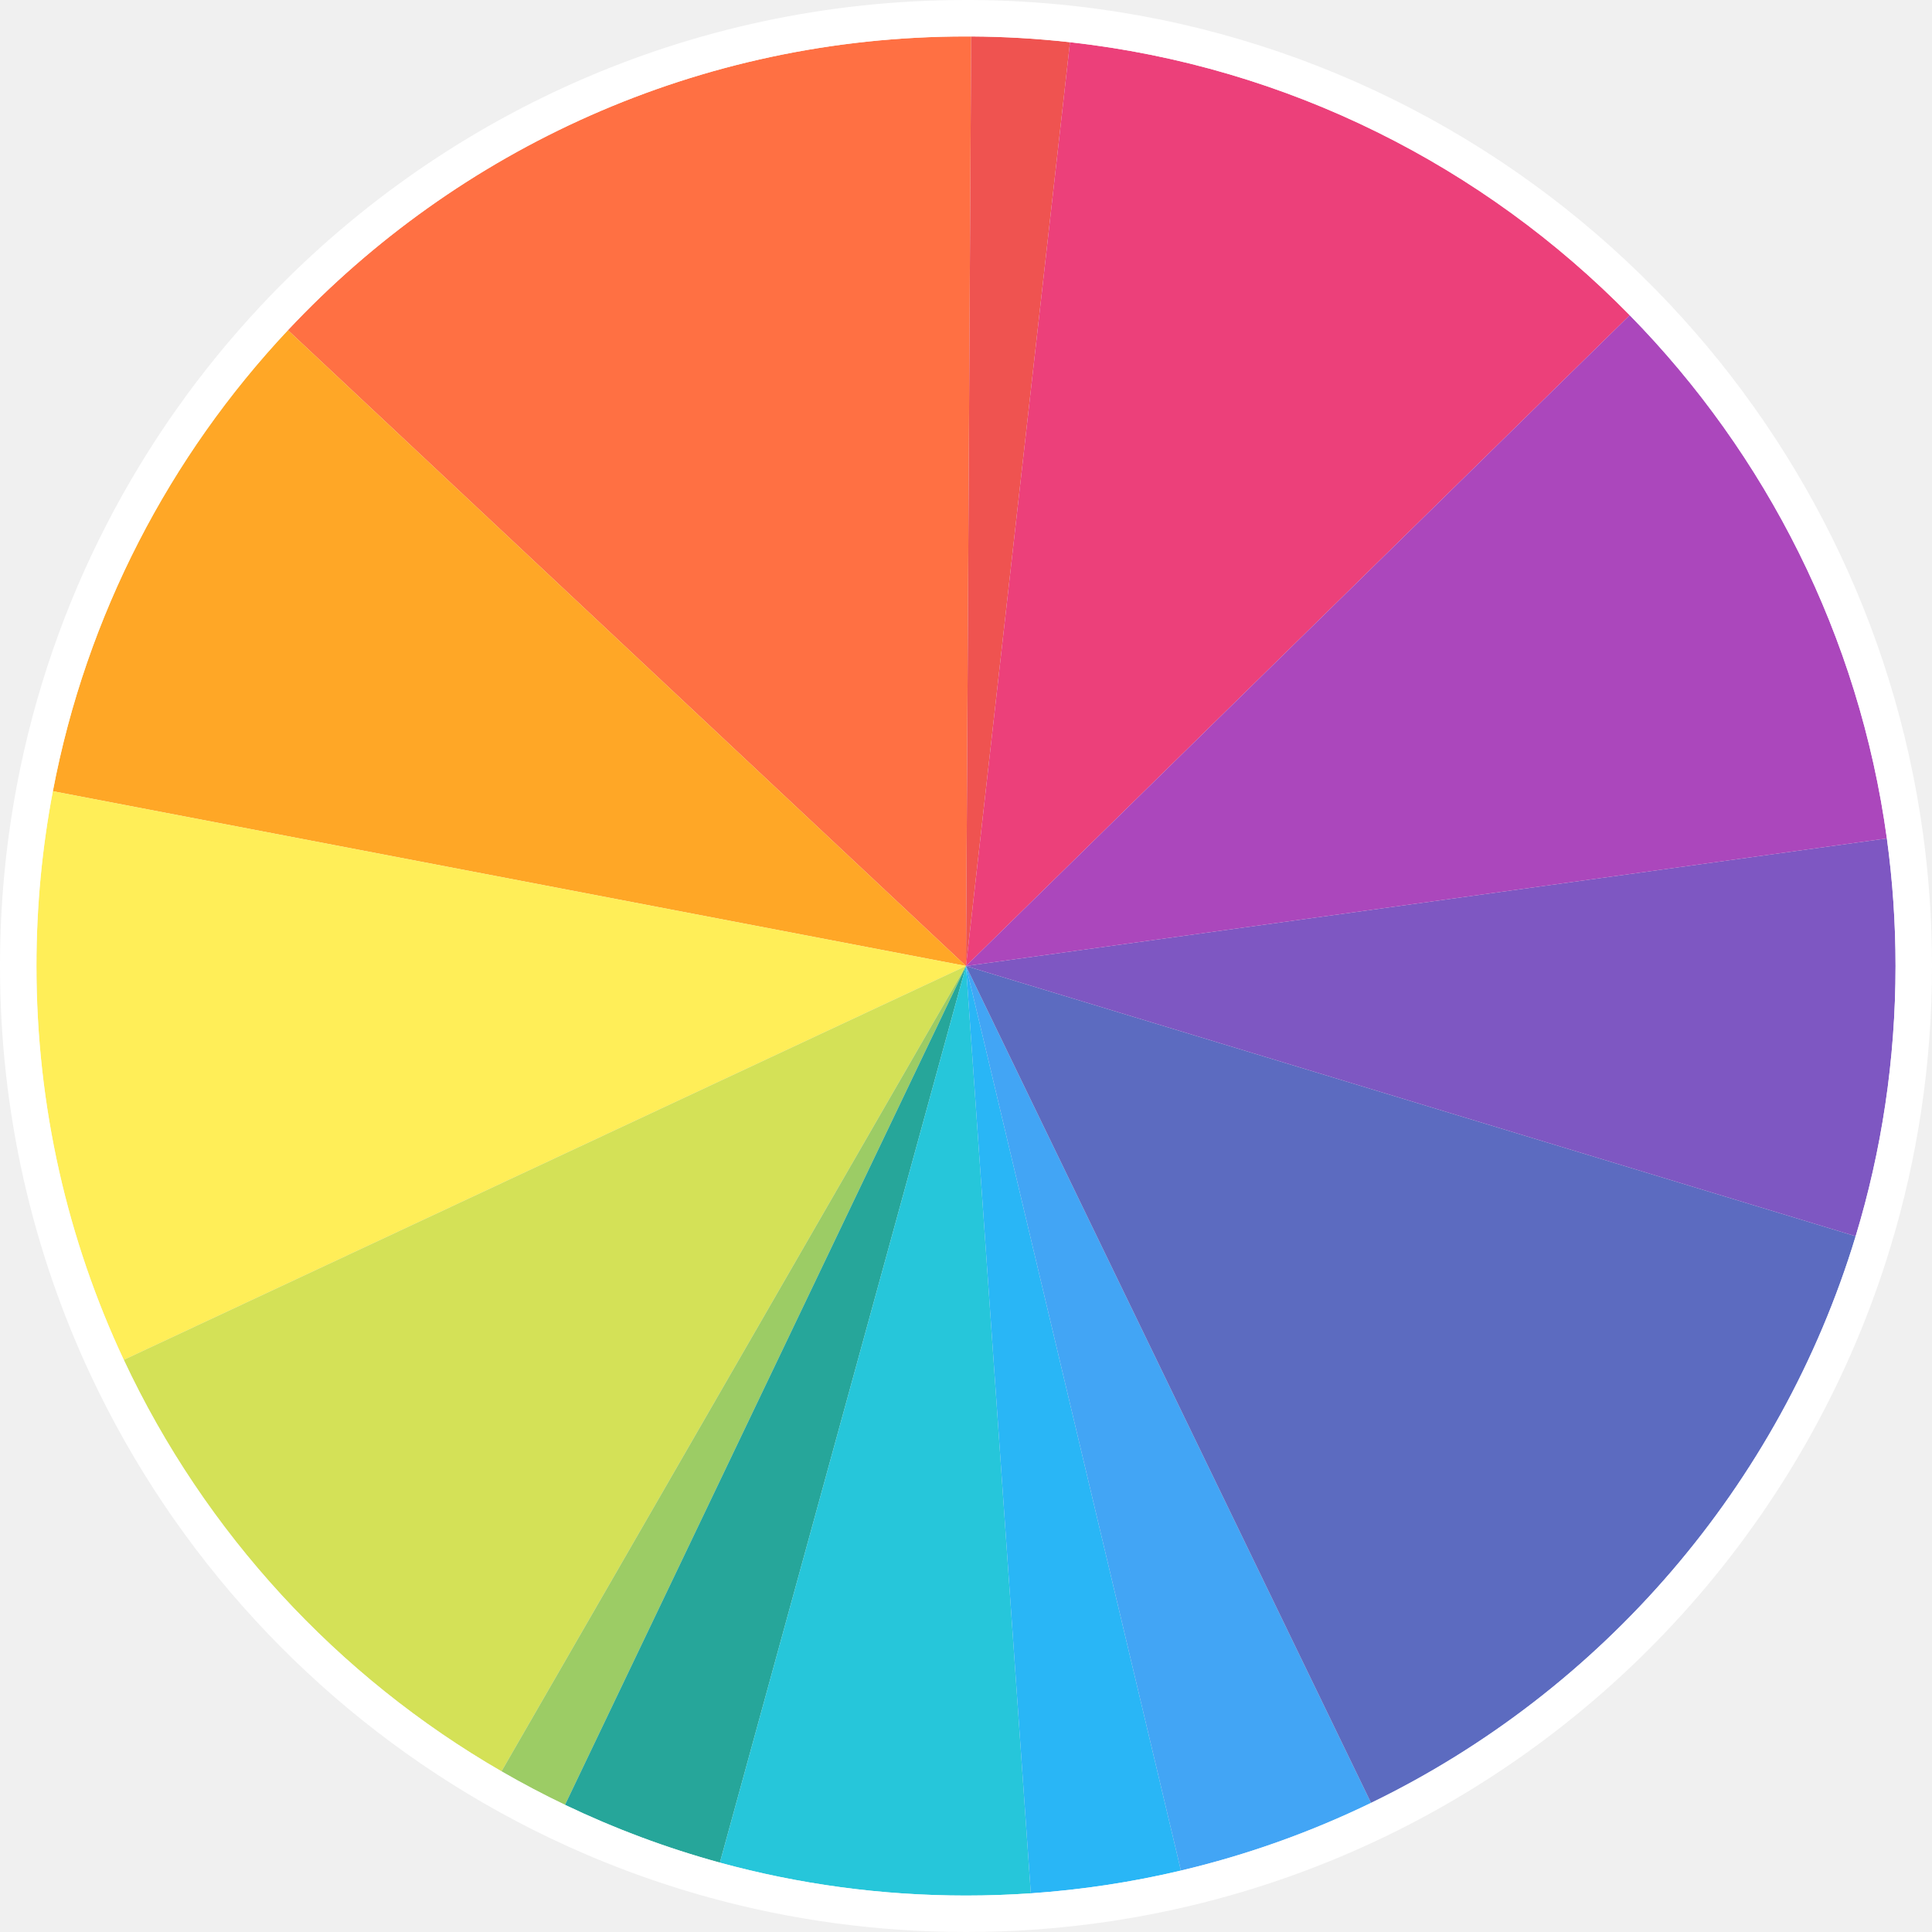
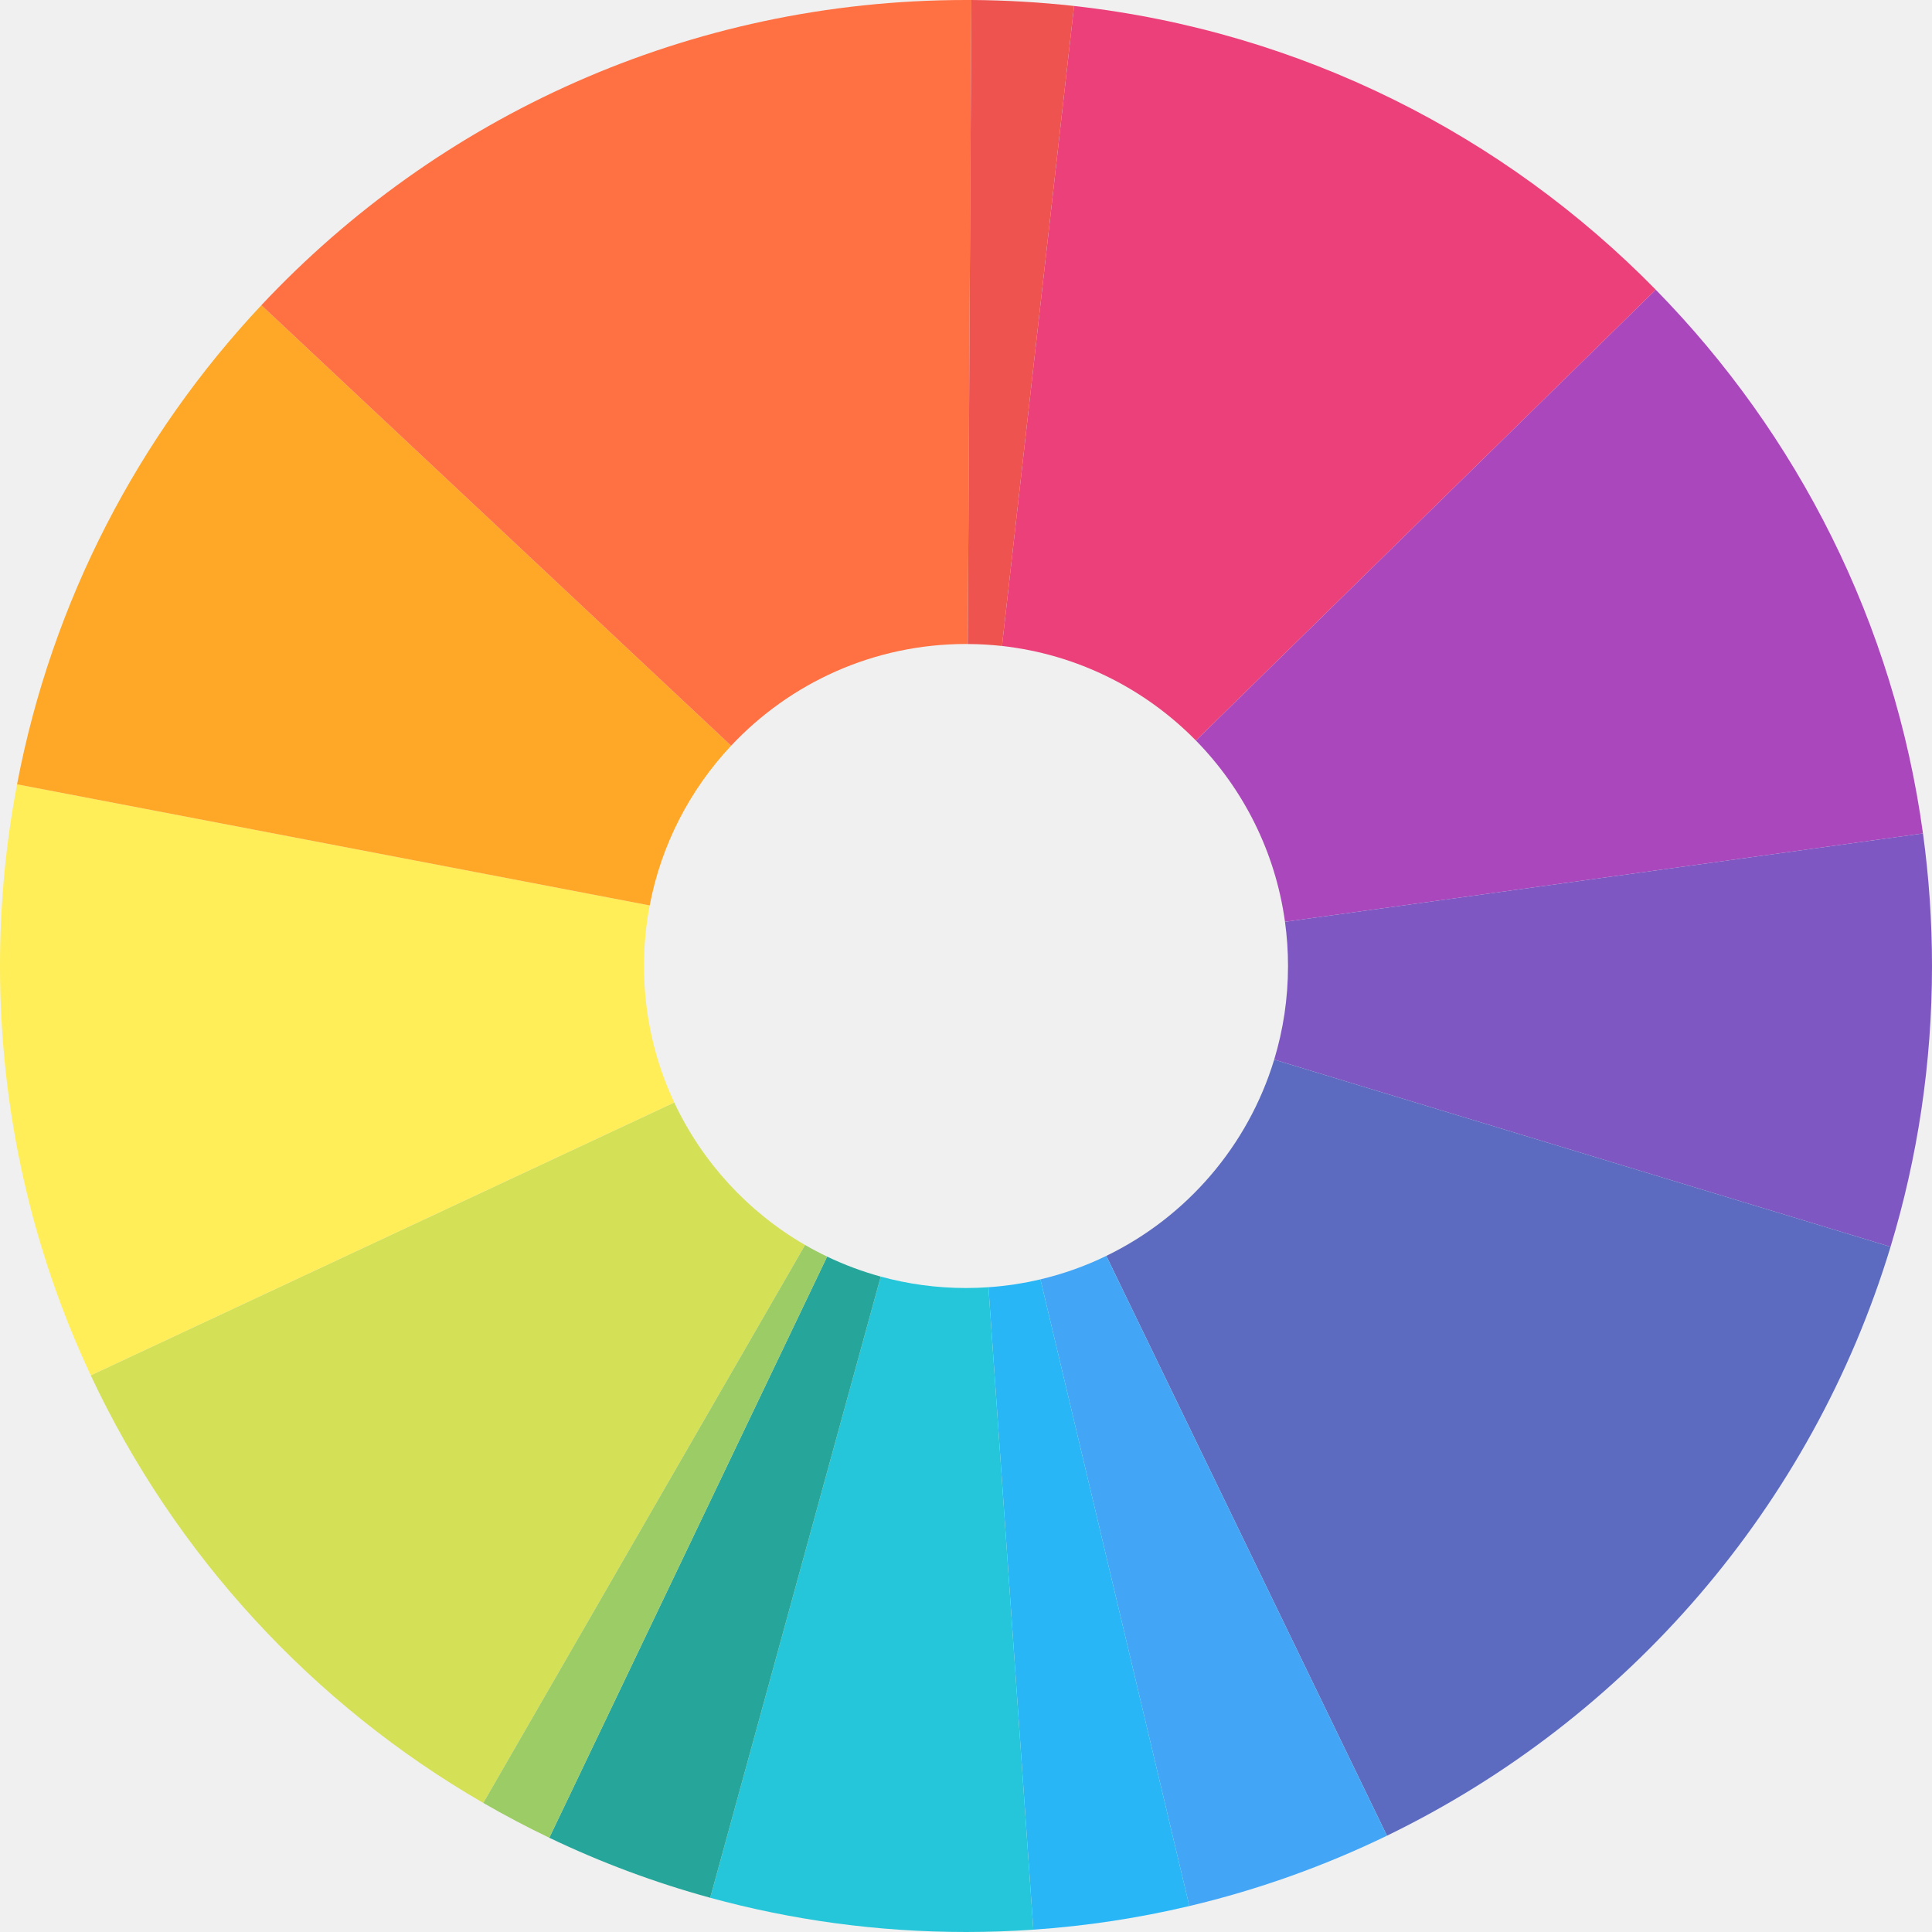
- <svg xmlns="http://www.w3.org/2000/svg" width="53" height="53" viewBox="0 0 53 53" fill="none">
-   <path d="M26.641 1C26.594 1 26.547 1 26.5 1C19.164 1 12.552 4.098 7.899 9.057L26.5 26.5L26.641 1Z" fill="#FF7043" />
-   <path d="M26.5 26.5L29.353 1.158C28.462 1.059 27.558 1.005 26.641 1L26.5 26.5Z" fill="#EF5350" />
-   <path d="M26.5 26.5L44.708 8.647C40.706 4.566 35.343 1.825 29.353 1.158L26.5 26.5Z" fill="#EC407A" />
-   <path d="M26.5 26.5L7.899 9.057C4.66 12.509 2.371 16.865 1.45 21.705L26.5 26.5Z" fill="#FFA726" />
-   <path d="M1.45 21.705C1.155 23.258 1 24.861 1 26.5C1 30.362 1.859 34.024 3.396 37.305L26.5 26.5L1.45 21.705Z" fill="#FFEE58" />
-   <path d="M13.758 48.593L26.5 26.5L3.396 37.305C5.616 42.044 9.251 45.989 13.758 48.593Z" fill="#D4E157" />
-   <path d="M15.5 49.512L26.5 26.5L13.758 48.593C14.325 48.921 14.906 49.228 15.5 49.512Z" fill="#9CCC65" />
-   <path d="M26.5 26.5L15.5 49.512C16.854 50.16 18.275 50.693 19.748 51.097L26.5 26.5Z" fill="#26A69A" />
-   <path d="M19.748 51.097C21.899 51.685 24.163 52 26.5 52C27.098 52 27.69 51.979 28.278 51.939L26.5 26.5L19.748 51.097Z" fill="#26C6DA" />
-   <path d="M26.5 26.5L28.278 51.939C29.685 51.842 31.061 51.631 32.396 51.315L26.5 26.5Z" fill="#29B6F6" />
-   <path d="M26.5 26.5L32.396 51.315C34.218 50.884 35.965 50.257 37.612 49.458L26.5 26.5Z" fill="#42A5F5" />
-   <path d="M26.5 26.5L37.612 49.458C43.955 46.382 48.83 40.756 50.906 33.913L26.5 26.5Z" fill="#5C6BC0" />
-   <path d="M50.906 33.913C51.617 31.567 52 29.078 52 26.5C52 25.313 51.919 24.144 51.762 23L26.5 26.5L50.906 33.913Z" fill="#7E57C2" />
-   <path d="M26.5 26.5L51.762 23C50.999 17.446 48.448 12.461 44.708 8.647L26.5 26.5Z" fill="#AB47BC" />
-   <path d="M13.508 49.026C14.086 49.36 14.679 49.673 15.284 49.963C16.665 50.624 18.113 51.167 19.616 51.579C21.809 52.179 24.118 52.5 26.5 52.5C27.109 52.5 27.713 52.479 28.312 52.438C29.747 52.339 31.149 52.124 32.511 51.801C34.369 51.362 36.151 50.722 37.831 49.908C44.297 46.772 49.267 41.036 51.384 34.058C52.11 31.666 52.5 29.128 52.5 26.5C52.5 25.29 52.417 24.099 52.257 22.932C51.48 17.268 48.878 12.186 45.065 8.297C40.985 4.137 35.516 1.341 29.408 0.661C28.5 0.56 27.578 0.505 26.644 0.5C26.596 0.5 26.548 0.5 26.5 0.5C19.02 0.5 12.278 3.659 7.535 8.714C4.232 12.235 1.898 16.675 0.959 21.611C0.658 23.195 0.5 24.829 0.5 26.5C0.5 30.437 1.375 34.171 2.943 37.517C5.207 42.35 8.913 46.371 13.508 49.026Z" stroke="white" />
+ <svg xmlns="http://www.w3.org/2000/svg" width="64" height="64" viewBox="0 0 64 64" fill="none">
+   <path d="M3.006 45.559C5.793 51.507 10.355 56.456 16.01 59.725L26.67 41.242C24.785 40.152 23.264 38.502 22.335 36.52L3.006 45.559Z" fill="#D4E157" />
+   <path d="M0.565 25.982C0.194 27.931 0 29.943 0 32C0 36.847 1.078 41.442 3.006 45.559L22.335 36.52C21.692 35.147 21.333 33.616 21.333 32C21.333 31.314 21.398 30.644 21.522 29.994L0.565 25.982Z" fill="#FFEE58" />
+   <path d="M8.658 10.11C4.593 14.443 1.721 19.909 0.565 25.982L21.522 29.994C21.907 27.97 22.864 26.148 24.219 24.703L8.658 10.11Z" fill="#FFA726" />
+   <path d="M32.178 0C32.118 0 32.059 0 32 0C22.794 0 14.496 3.887 8.658 10.11L24.219 24.703C26.165 22.629 28.931 21.333 32 21.333L32.059 21.334L32.178 0Z" fill="#FF7043" />
+   <path d="M35.58 0.198C34.462 0.074 33.327 0.007 32.178 0L32.059 21.334C32.442 21.336 32.821 21.358 33.193 21.399L35.58 0.198Z" fill="#EF5350" />
+   <path d="M54.849 9.597C49.827 4.475 43.097 1.035 35.58 0.198L33.193 21.399C35.699 21.678 37.942 22.825 39.617 24.532L54.849 9.597Z" fill="#EC407A" />
+   <path d="M63.701 27.608C62.744 20.638 59.543 14.383 54.849 9.597L39.617 24.532C41.181 26.128 42.248 28.213 42.567 30.536L63.701 27.608Z" fill="#AB47BC" />
+   <path d="M62.627 41.302C63.52 38.358 64 35.235 64 32C64 30.51 63.898 29.044 63.701 27.608L42.567 30.536C42.633 31.015 42.667 31.503 42.667 32C42.667 33.078 42.507 34.12 42.209 35.101L62.627 41.302Z" fill="#7E57C2" />
+   <path d="M45.945 60.81C53.904 56.95 60.022 49.89 62.627 41.302L42.209 35.101C41.341 37.963 39.301 40.317 36.648 41.603L45.945 60.81Z" fill="#5C6BC0" />
+   <path d="M39.399 63.14C41.685 62.599 43.877 61.812 45.945 60.81L36.648 41.603C35.959 41.938 35.228 42.2 34.466 42.38L39.399 63.14Z" fill="#42A5F5" />
+   <path d="M34.231 63.923C35.997 63.802 37.723 63.537 39.399 63.14L34.466 42.38C33.908 42.512 33.332 42.601 32.744 42.641L34.231 63.923Z" fill="#29B6F6" />
+   <path d="M23.527 62.866C26.226 63.605 29.067 64 32 64C32.75 64 33.494 63.974 34.231 63.923L32.744 42.641C32.498 42.658 32.25 42.667 32 42.667C31.022 42.667 30.075 42.535 29.176 42.289L23.527 62.866Z" fill="#26C6DA" />
+   <path d="M18.196 60.878C19.895 61.692 21.678 62.36 23.527 62.866L29.176 42.289C28.559 42.12 27.965 41.897 27.399 41.626L18.196 60.878Z" fill="#26A69A" />
+   <path d="M16.01 59.725C16.722 60.136 17.451 60.521 18.196 60.878L27.399 41.626C27.15 41.507 26.907 41.379 26.67 41.242L16.01 59.725Z" fill="#9CCC65" />
</svg>
